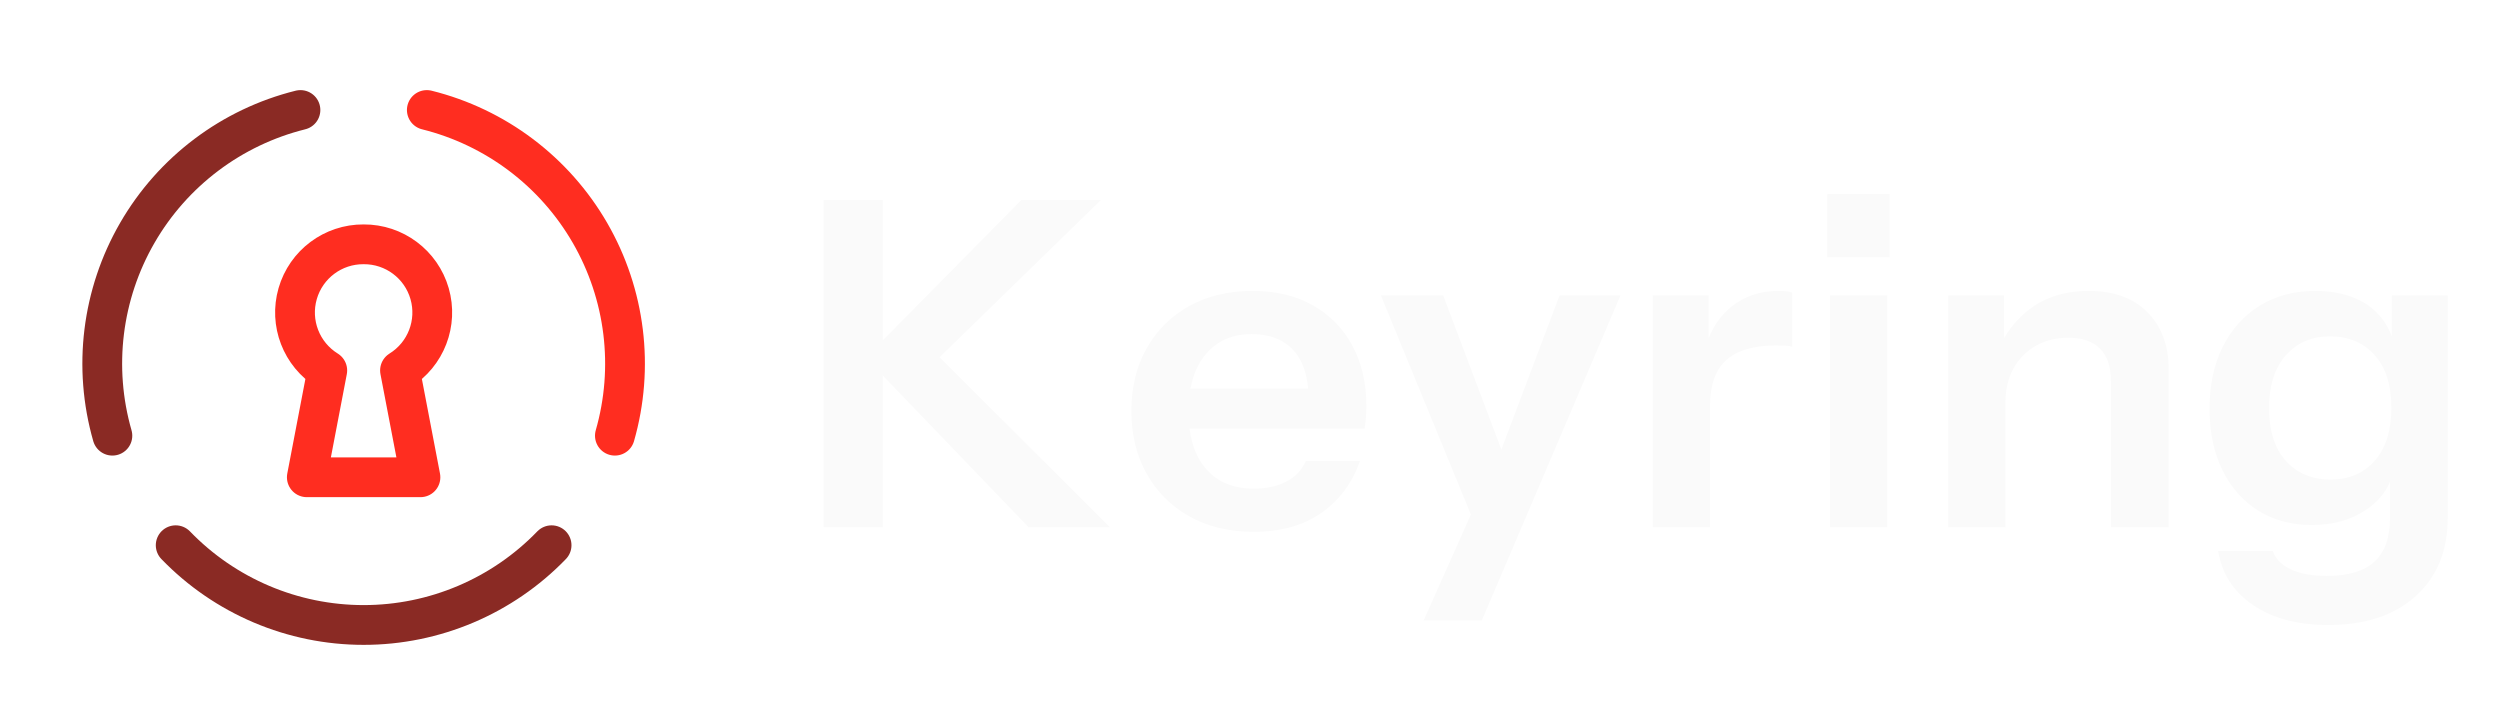
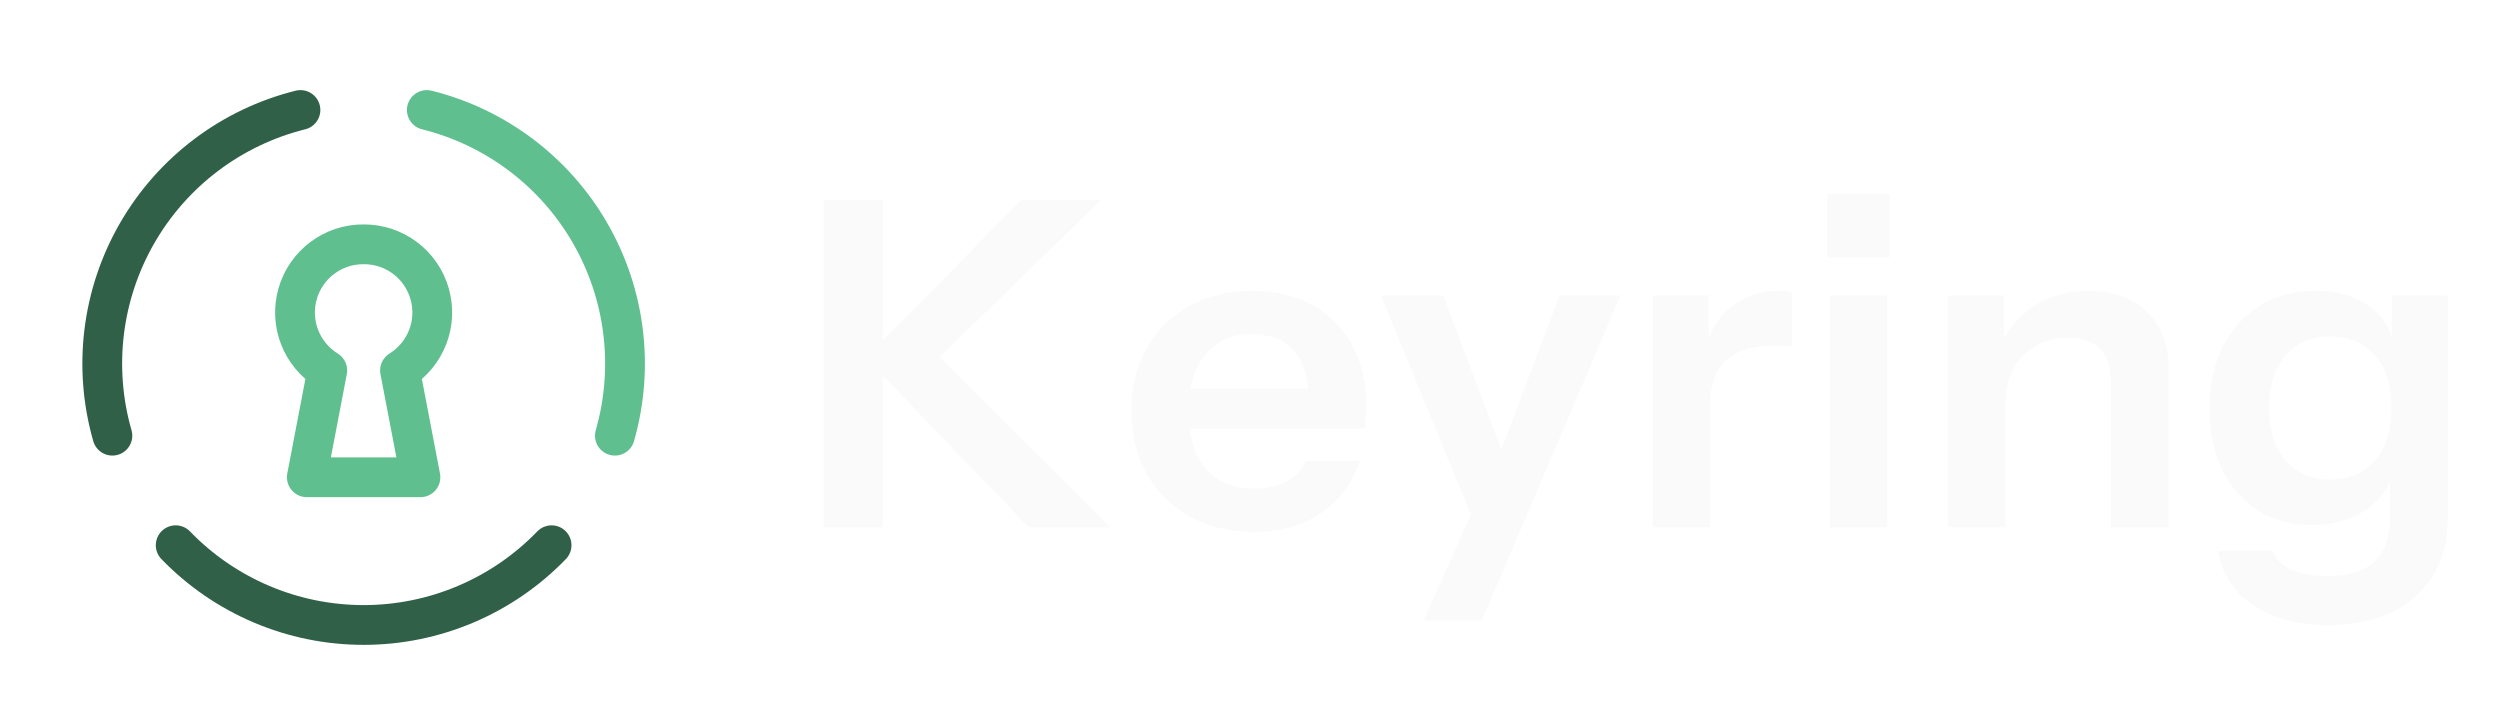
<svg xmlns="http://www.w3.org/2000/svg" viewBox="0 0 220 64" width="660" height="192" role="img" aria-label="Keyring">
-   <path d="M48.54 47.98 A23 23 0 0 1 15.46 47.98 M9.89 38.34 A23 23 0 0 1 26.44 9.68" stroke="#8a2a24" fill="none" stroke-width="3.5" stroke-linecap="round" stroke-linejoin="round" />
-   <path d="M37.56 9.68 A23 23 0 0 1 54.11 38.34 M32 21.5a6 6 0 0 1 3.2 11.1L37 42H27l1.8-9.4A6 6 0 0 1 32 21.5Z" stroke="#ff2d20" fill="none" stroke-width="3.5" stroke-linecap="round" stroke-linejoin="round" />
+   <path d="M48.54 47.98 A23 23 0 0 1 15.46 47.98 M9.89 38.34 A23 23 0 0 1 26.44 9.68" stroke="#316048" fill="none" stroke-width="3.5" stroke-linecap="round" stroke-linejoin="round" />
+   <path d="M37.56 9.68 A23 23 0 0 1 54.11 38.34 M32 21.5a6 6 0 0 1 3.2 11.1L37 42H27l1.8-9.4A6 6 0 0 1 32 21.5Z" stroke="#5fbf8f" fill="none" stroke-width="3.5" stroke-linecap="round" stroke-linejoin="round" />
  <path d="M77.68 46.40L72.48 46.40L72.48 17.60L77.68 17.60L77.68 29.96L89.88 17.60L96.88 17.60L82.68 31.44L97.68 46.40L90.52 46.40L77.68 33.04L77.68 46.40ZM110.32 46.80L110.32 46.80Q107.08 46.80 104.66 45.44Q102.24 44.08 100.90 41.68Q99.56 39.28 99.56 36.16Q99.56 33.04 100.90 30.66Q102.24 28.28 104.64 26.94Q107.04 25.60 110.24 25.60L110.24 25.60Q113.28 25.60 115.52 26.86Q117.76 28.12 119 30.40Q120.24 32.68 120.24 35.72L120.24 35.72Q120.24 36.28 120.20 36.76Q120.16 37.24 120.08 37.72L120.08 37.72L104.68 37.72Q104.96 39.92 106.12 41.24L106.12 41.24Q107.60 43 110.36 43L110.36 43Q111.96 43 113.16 42.40Q114.36 41.80 114.92 40.56L114.92 40.56L119.68 40.56Q118.68 43.44 116.30 45.12Q113.92 46.80 110.32 46.80ZM104.76 34.20L104.76 34.20L115.12 34.20Q114.92 32.04 113.84 30.84L113.84 30.84Q112.52 29.40 110.16 29.40L110.16 29.40Q107.60 29.40 106.12 31.16L106.12 31.16Q105.12 32.32 104.76 34.20ZM130.40 54.60L125.28 54.60L129.44 45.28L121.52 26.00L127 26.00L132.12 39.56L137.24 26.00L142.60 26.00L130.40 54.60ZM150.48 46.40L145.44 46.40L145.44 26.00L150.36 26.00L150.36 29.76Q151.08 28.00 152.40 26.96L152.40 26.96Q154.12 25.60 156.52 25.60L156.52 25.60Q157.36 25.60 157.72 25.76L157.72 25.76L157.72 30.52Q157.52 30.44 157.16 30.42Q156.80 30.40 156.28 30.40L156.28 30.40Q153.36 30.40 151.92 31.68Q150.48 32.96 150.48 35.76L150.48 35.76L150.48 46.40ZM166.08 46.40L161.04 46.40L161.04 26.00L166.08 26.00L166.08 46.40ZM166.28 22.64L160.80 22.64L160.80 17.08L166.28 17.08L166.28 22.64ZM176.48 46.40L171.44 46.40L171.44 26.00L176.36 26.00L176.36 29.76Q177.36 28.04 179.00 26.92L179.00 26.92Q181.00 25.60 183.80 25.60L183.80 25.60Q187.12 25.60 188.98 27.48Q190.84 29.36 190.84 32.48L190.84 32.48L190.84 46.40L185.76 46.40L185.76 33.52Q185.76 31.64 184.80 30.68Q183.84 29.72 182.00 29.72L182.00 29.72Q180.40 29.72 179.14 30.44Q177.88 31.16 177.18 32.44Q176.48 33.72 176.48 35.40L176.48 35.40L176.48 46.40ZM204.88 55L204.88 55Q200.84 55 198.26 53.24Q195.68 51.48 195.20 48.48L195.20 48.48L200 48.48Q200.36 49.52 201.58 50.10Q202.80 50.68 204.76 50.68L204.76 50.68Q207.60 50.68 208.96 49.42Q210.32 48.16 210.32 45.60L210.32 45.60L210.32 42.40Q209.68 43.88 208.24 44.84L208.24 44.84Q206.28 46.20 203.44 46.20L203.44 46.20Q200.72 46.20 198.70 44.92Q196.68 43.64 195.56 41.34Q194.44 39.04 194.44 35.96L194.44 35.96Q194.44 32.84 195.60 30.52Q196.76 28.20 198.86 26.90Q200.96 25.60 203.76 25.60L203.76 25.60Q206.64 25.60 208.52 26.96L208.52 26.96Q209.88 28.00 210.48 29.60L210.48 29.60L210.48 26.00L215.40 26.00L215.40 45.56Q215.40 49.92 212.58 52.46Q209.76 55 204.88 55ZM205.08 42.20L205.08 42.20Q207.52 42.20 208.98 40.54Q210.44 38.88 210.44 35.88Q210.44 32.88 208.96 31.24Q207.48 29.60 205.04 29.60L205.04 29.60Q202.64 29.60 201.16 31.26Q199.68 32.92 199.68 35.92Q199.68 38.92 201.16 40.56Q202.64 42.20 205.08 42.20Z" fill="#fafafa" />
</svg>
